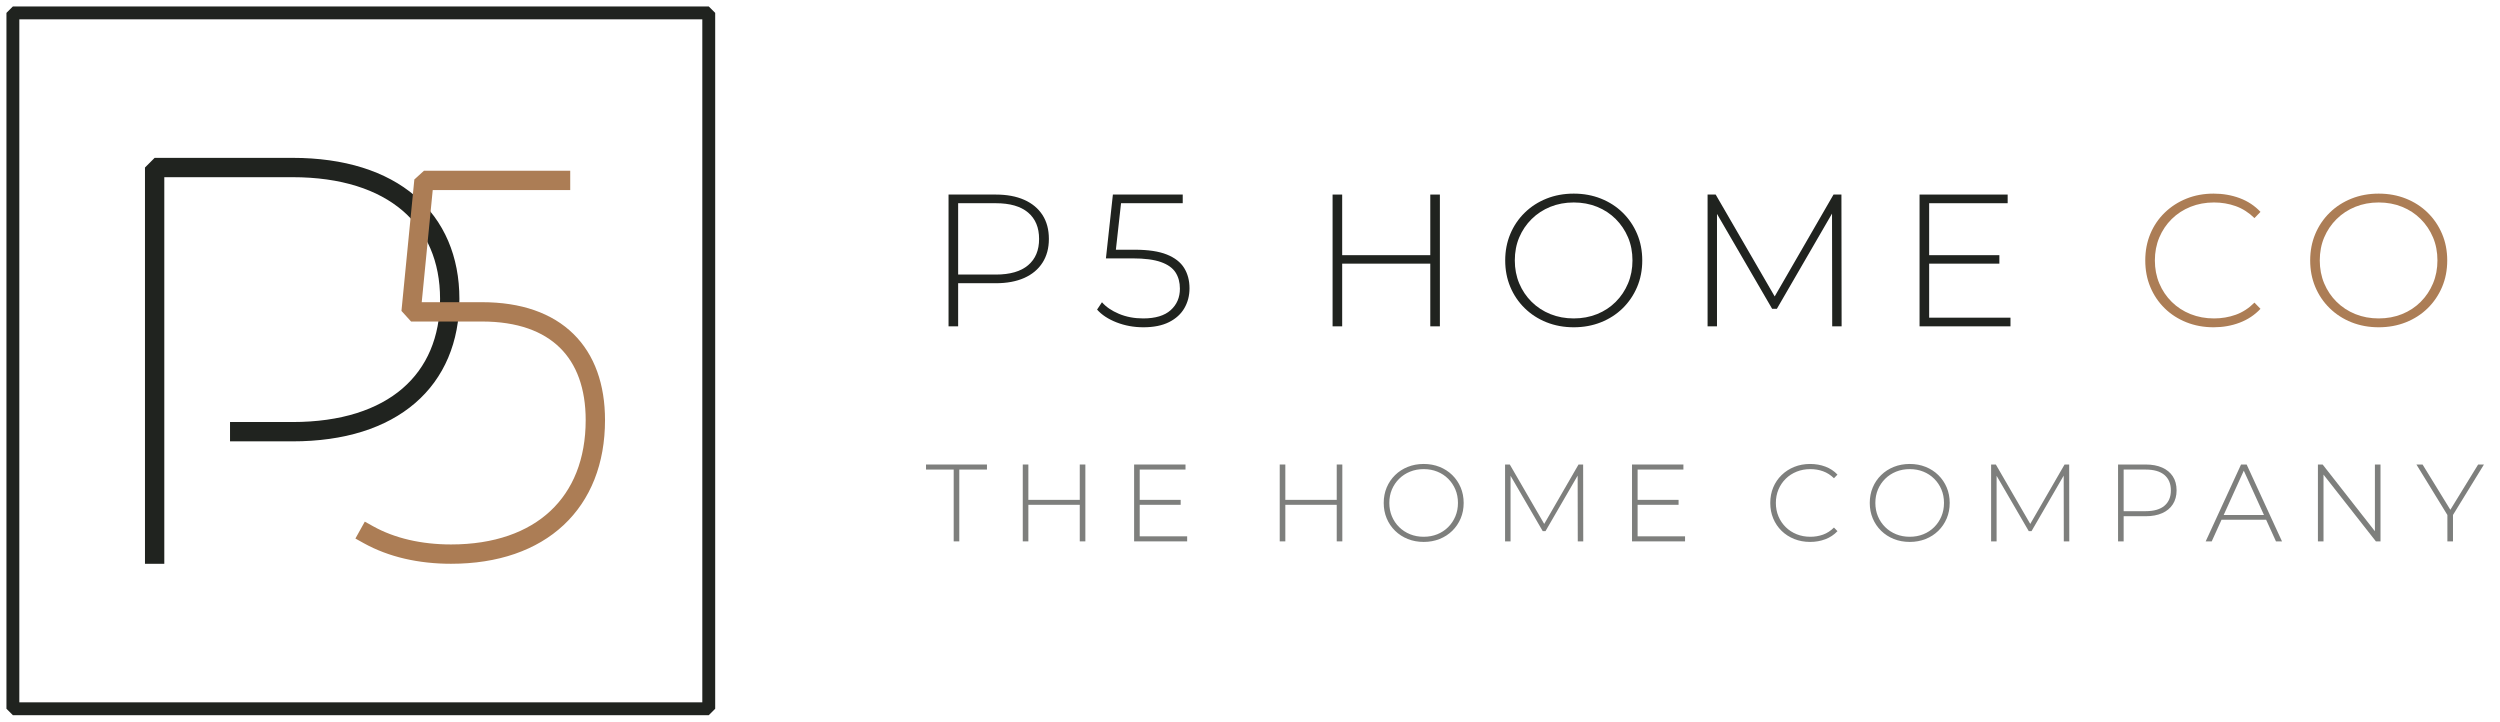
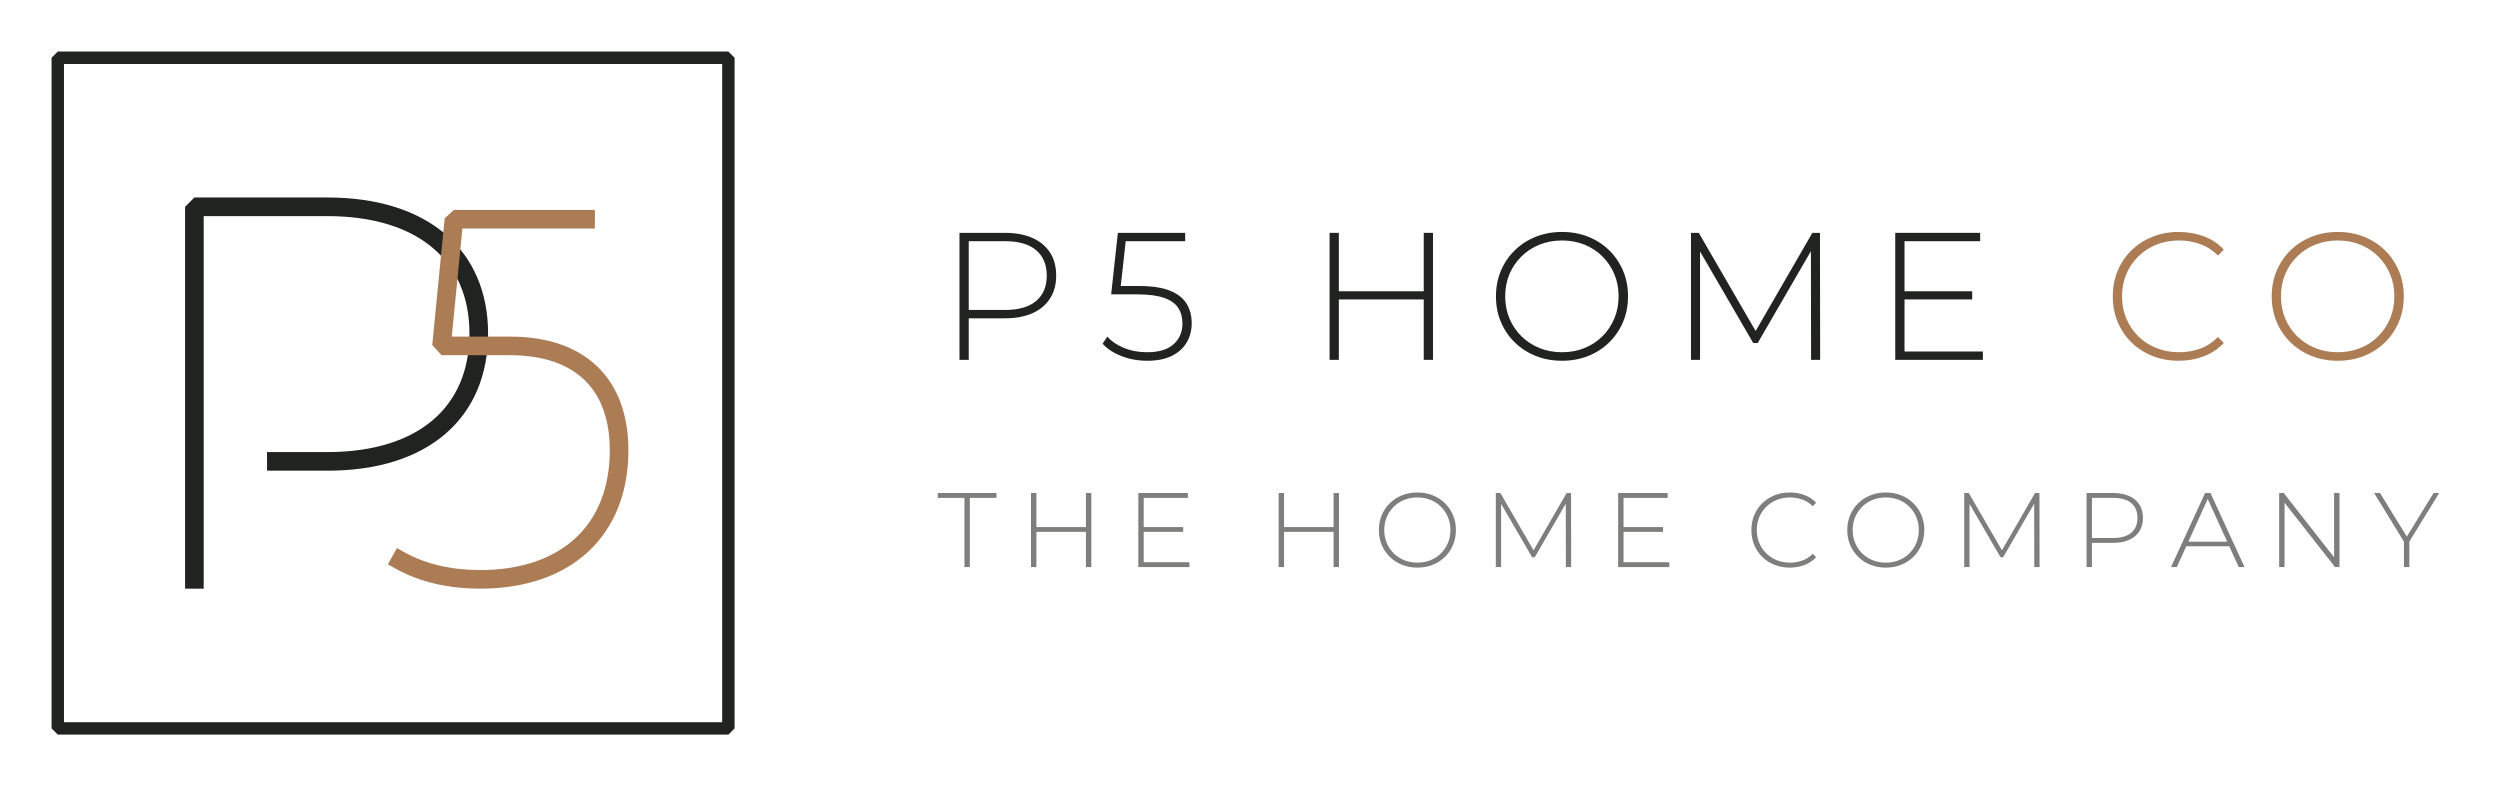
- <svg xmlns="http://www.w3.org/2000/svg" viewBox="0 0 159.36 46" role="img" aria-labelledby="title desc">
+ <svg xmlns="http://www.w3.org/2000/svg" viewBox="-3 -3 165.36 52" role="img" aria-labelledby="title desc">
  <g transform="scale(0.8214286)" fill="none" stroke-linecap="square" stroke-linejoin="bevel">
    <rect x="1" y="1" width="54" height="54" stroke="#20231F" stroke-width="1" />
    <path d="M12 43V13h10.7c7.8 0 12.2 4 12.2 10.2 0 6.3-4.4 10.3-12.2 10.3h-4.1" stroke="#20231F" stroke-width="1.5" />
    <path d="M43.5 14H32.9l-1 10.2h5.5c5.8 0 8.8 3.2 8.8 8.4 0 6.4-4.2 10.4-11.2 10.4-2.4 0-4.6-.5-6.4-1.5" stroke="#AC7D55" stroke-width="1.5" />
  </g>
  <g aria-label="P5 Home Co">
    <path d="M122 0V700H373Q461 700 524.0 672.0Q587 644 621.0 591.5Q655 539 655 464Q655 391 621.0 338.0Q587 285 524.0 257.0Q461 229 373 229H150L173 253V0ZM173 250 150 275H373Q486 275 544.5 324.5Q603 374 603 464Q603 555 544.5 604.5Q486 654 373 654H150L173 679Z" fill="#20231F" transform="translate(59 20.802) scale(0.012 -0.012)" />
    <path d="M272 -5Q196 -5 129.5 21.0Q63 47 26 89L52 128Q84 91 142.0 66.5Q200 42 271 42Q368 42 417.0 86.0Q466 130 466 200Q466 250 443.0 286.0Q420 322 365.0 341.5Q310 361 215 361H73L110 700H481V654H131L156 678L123 381L99 407H226Q333 407 396.5 381.5Q460 356 488.5 310.0Q517 264 517 202Q517 144 490.0 97.0Q463 50 408.5 22.5Q354 -5 272 -5Z" fill="#20231F" transform="translate(69.62 20.802) scale(0.012 -0.012)" />
    <path d="M641 0V700H692V0ZM122 0V700H173V0ZM167 333V378H647V333Z" fill="#20231F" transform="translate(83.48 20.802) scale(0.012 -0.012)" />
    <path d="M419 -5Q341 -5 274.5 21.5Q208 48 158.5 96.5Q109 145 82.0 209.5Q55 274 55 350Q55 426 82.0 490.5Q109 555 158.5 603.5Q208 652 274.5 678.5Q341 705 419 705Q497 705 563.5 678.5Q630 652 679.0 604.0Q728 556 755.5 491.5Q783 427 783 350Q783 273 755.5 208.5Q728 144 679.0 96.0Q630 48 563.5 21.5Q497 -5 419 -5ZM419 42Q486 42 543.0 65.0Q600 88 642.0 130.0Q684 172 707.5 228.0Q731 284 731 350Q731 417 707.5 472.5Q684 528 642.0 570.0Q600 612 543.0 635.0Q486 658 419 658Q352 658 295.0 635.0Q238 612 195.5 570.0Q153 528 129.5 472.5Q106 417 106 350Q106 284 129.5 228.0Q153 172 195.5 130.0Q238 88 295.0 65.0Q352 42 419 42Z" fill="#20231F" transform="translate(95.288 20.802) scale(0.012 -0.012)" />
    <path d="M122 0V700H165L490 139H467L791 700H833L834 0H784L783 623H797L490 93H465L157 623H172V0Z" fill="#20231F" transform="translate(107.384 20.802) scale(0.012 -0.012)" />
    <path d="M122 0V700H590V654H173V46H605V0ZM167 333V378H546V333Z" fill="#20231F" transform="translate(120.896 20.802) scale(0.012 -0.012)" />
    <path d="M418 -5Q340 -5 273.5 21.5Q207 48 158.0 96.0Q109 144 82.0 208.5Q55 273 55 350Q55 427 82.0 491.5Q109 556 158.5 604.0Q208 652 274.0 678.5Q340 705 418 705Q492 705 556.5 681.0Q621 657 667 608L635 575Q590 619 535.5 638.5Q481 658 420 658Q353 658 295.5 635.0Q238 612 195.5 570.0Q153 528 129.5 472.0Q106 416 106 350Q106 284 129.5 228.0Q153 172 195.5 130.0Q238 88 295.5 65.0Q353 42 420 42Q481 42 535.5 61.5Q590 81 635 126L667 93Q621 44 556.5 19.5Q492 -5 418 -5Z" fill="#AC7D55" transform="translate(136.088 20.802) scale(0.012 -0.012)" />
    <path d="M419 -5Q341 -5 274.5 21.5Q208 48 158.5 96.5Q109 145 82.0 209.5Q55 274 55 350Q55 426 82.0 490.5Q109 555 158.5 603.5Q208 652 274.5 678.5Q341 705 419 705Q497 705 563.5 678.5Q630 652 679.0 604.0Q728 556 755.5 491.5Q783 427 783 350Q783 273 755.5 208.5Q728 144 679.0 96.0Q630 48 563.5 21.5Q497 -5 419 -5ZM419 42Q486 42 543.0 65.0Q600 88 642.0 130.0Q684 172 707.5 228.0Q731 284 731 350Q731 417 707.5 472.5Q684 528 642.0 570.0Q600 612 543.0 635.0Q486 658 419 658Q352 658 295.0 635.0Q238 612 195.5 570.0Q153 528 129.5 472.5Q106 417 106 350Q106 284 129.5 228.0Q153 172 195.5 130.0Q238 88 295.0 65.0Q352 42 419 42Z" fill="#AC7D55" transform="translate(146.6 20.802) scale(0.012 -0.012)" />
  </g>
  <g aria-label="The Home Company" opacity="0.58">
    <path d="M256 0V654H4V700H559V654H307V0Z" fill="#20231F" transform="translate(59 34.5095) scale(0.007 -0.007)" />
    <path d="M641 0V700H692V0ZM122 0V700H173V0ZM167 333V378H647V333Z" fill="#20231F" transform="translate(64.341 34.5095) scale(0.007 -0.007)" />
    <path d="M122 0V700H590V654H173V46H605V0ZM167 333V378H546V333Z" fill="#20231F" transform="translate(71.439 34.5095) scale(0.007 -0.007)" />
    <path d="M641 0V700H692V0ZM122 0V700H173V0ZM167 333V378H647V333Z" fill="#20231F" transform="translate(80.721 34.5095) scale(0.007 -0.007)" />
    <path d="M419 -5Q341 -5 274.5 21.5Q208 48 158.5 96.5Q109 145 82.0 209.5Q55 274 55 350Q55 426 82.0 490.5Q109 555 158.5 603.5Q208 652 274.5 678.5Q341 705 419 705Q497 705 563.5 678.5Q630 652 679.0 604.0Q728 556 755.5 491.5Q783 427 783 350Q783 273 755.5 208.5Q728 144 679.0 96.0Q630 48 563.5 21.5Q497 -5 419 -5ZM419 42Q486 42 543.0 65.0Q600 88 642.0 130.0Q684 172 707.5 228.0Q731 284 731 350Q731 417 707.5 472.5Q684 528 642.0 570.0Q600 612 543.0 635.0Q486 658 419 658Q352 658 295.0 635.0Q238 612 195.5 570.0Q153 528 129.5 472.5Q106 417 106 350Q106 284 129.5 228.0Q153 172 195.5 130.0Q238 88 295.0 65.0Q352 42 419 42Z" fill="#20231F" transform="translate(87.819 34.5095) scale(0.007 -0.007)" />
    <path d="M122 0V700H165L490 139H467L791 700H833L834 0H784L783 623H797L490 93H465L157 623H172V0Z" fill="#20231F" transform="translate(95.085 34.5095) scale(0.007 -0.007)" />
    <path d="M122 0V700H590V654H173V46H605V0ZM167 333V378H546V333Z" fill="#20231F" transform="translate(103.177 34.5095) scale(0.007 -0.007)" />
    <path d="M418 -5Q340 -5 273.5 21.5Q207 48 158.0 96.0Q109 144 82.0 208.5Q55 273 55 350Q55 427 82.0 491.5Q109 556 158.5 604.0Q208 652 274.0 678.5Q340 705 418 705Q492 705 556.5 681.0Q621 657 667 608L635 575Q590 619 535.5 638.5Q481 658 420 658Q353 658 295.5 635.0Q238 612 195.5 570.0Q153 528 129.5 472.0Q106 416 106 350Q106 284 129.5 228.0Q153 172 195.5 130.0Q238 88 295.5 65.0Q353 42 420 42Q481 42 535.5 61.5Q590 81 635 126L667 93Q621 44 556.5 19.5Q492 -5 418 -5Z" fill="#20231F" transform="translate(112.459 34.5095) scale(0.007 -0.007)" />
    <path d="M419 -5Q341 -5 274.5 21.5Q208 48 158.5 96.5Q109 145 82.0 209.5Q55 274 55 350Q55 426 82.0 490.5Q109 555 158.5 603.5Q208 652 274.5 678.5Q341 705 419 705Q497 705 563.5 678.5Q630 652 679.0 604.0Q728 556 755.5 491.5Q783 427 783 350Q783 273 755.5 208.5Q728 144 679.0 96.0Q630 48 563.5 21.5Q497 -5 419 -5ZM419 42Q486 42 543.0 65.0Q600 88 642.0 130.0Q684 172 707.5 228.0Q731 284 731 350Q731 417 707.5 472.5Q684 528 642.0 570.0Q600 612 543.0 635.0Q486 658 419 658Q352 658 295.0 635.0Q238 612 195.5 570.0Q153 528 129.5 472.5Q106 417 106 350Q106 284 129.5 228.0Q153 172 195.5 130.0Q238 88 295.0 65.0Q352 42 419 42Z" fill="#20231F" transform="translate(118.801 34.5095) scale(0.007 -0.007)" />
    <path d="M122 0V700H165L490 139H467L791 700H833L834 0H784L783 623H797L490 93H465L157 623H172V0Z" fill="#20231F" transform="translate(126.067 34.5095) scale(0.007 -0.007)" />
    <path d="M122 0V700H373Q461 700 524.0 672.0Q587 644 621.0 591.5Q655 539 655 464Q655 391 621.0 338.0Q587 285 524.0 257.0Q461 229 373 229H150L173 253V0ZM173 250 150 275H373Q486 275 544.5 324.5Q603 374 603 464Q603 555 544.5 604.5Q486 654 373 654H150L173 679Z" fill="#20231F" transform="translate(134.159 34.5095) scale(0.007 -0.007)" />
    <path d="M5 0 327 700H378L700 0H645L341 668H363L60 0ZM123 197 140 240H559L576 197Z" fill="#20231F" transform="translate(140.564 34.5095) scale(0.007 -0.007)" />
    <path d="M122 0V700H165L664 63H641V700H692V0H650L150 637H173V0Z" fill="#20231F" transform="translate(146.899 34.5095) scale(0.007 -0.007)" />
    <path d="M287 0V254L299 221L5 700H61L328 265H300L567 700H620L326 221L338 254V0Z" fill="#20231F" transform="translate(153.997 34.5095) scale(0.007 -0.007)" />
  </g>
</svg>
